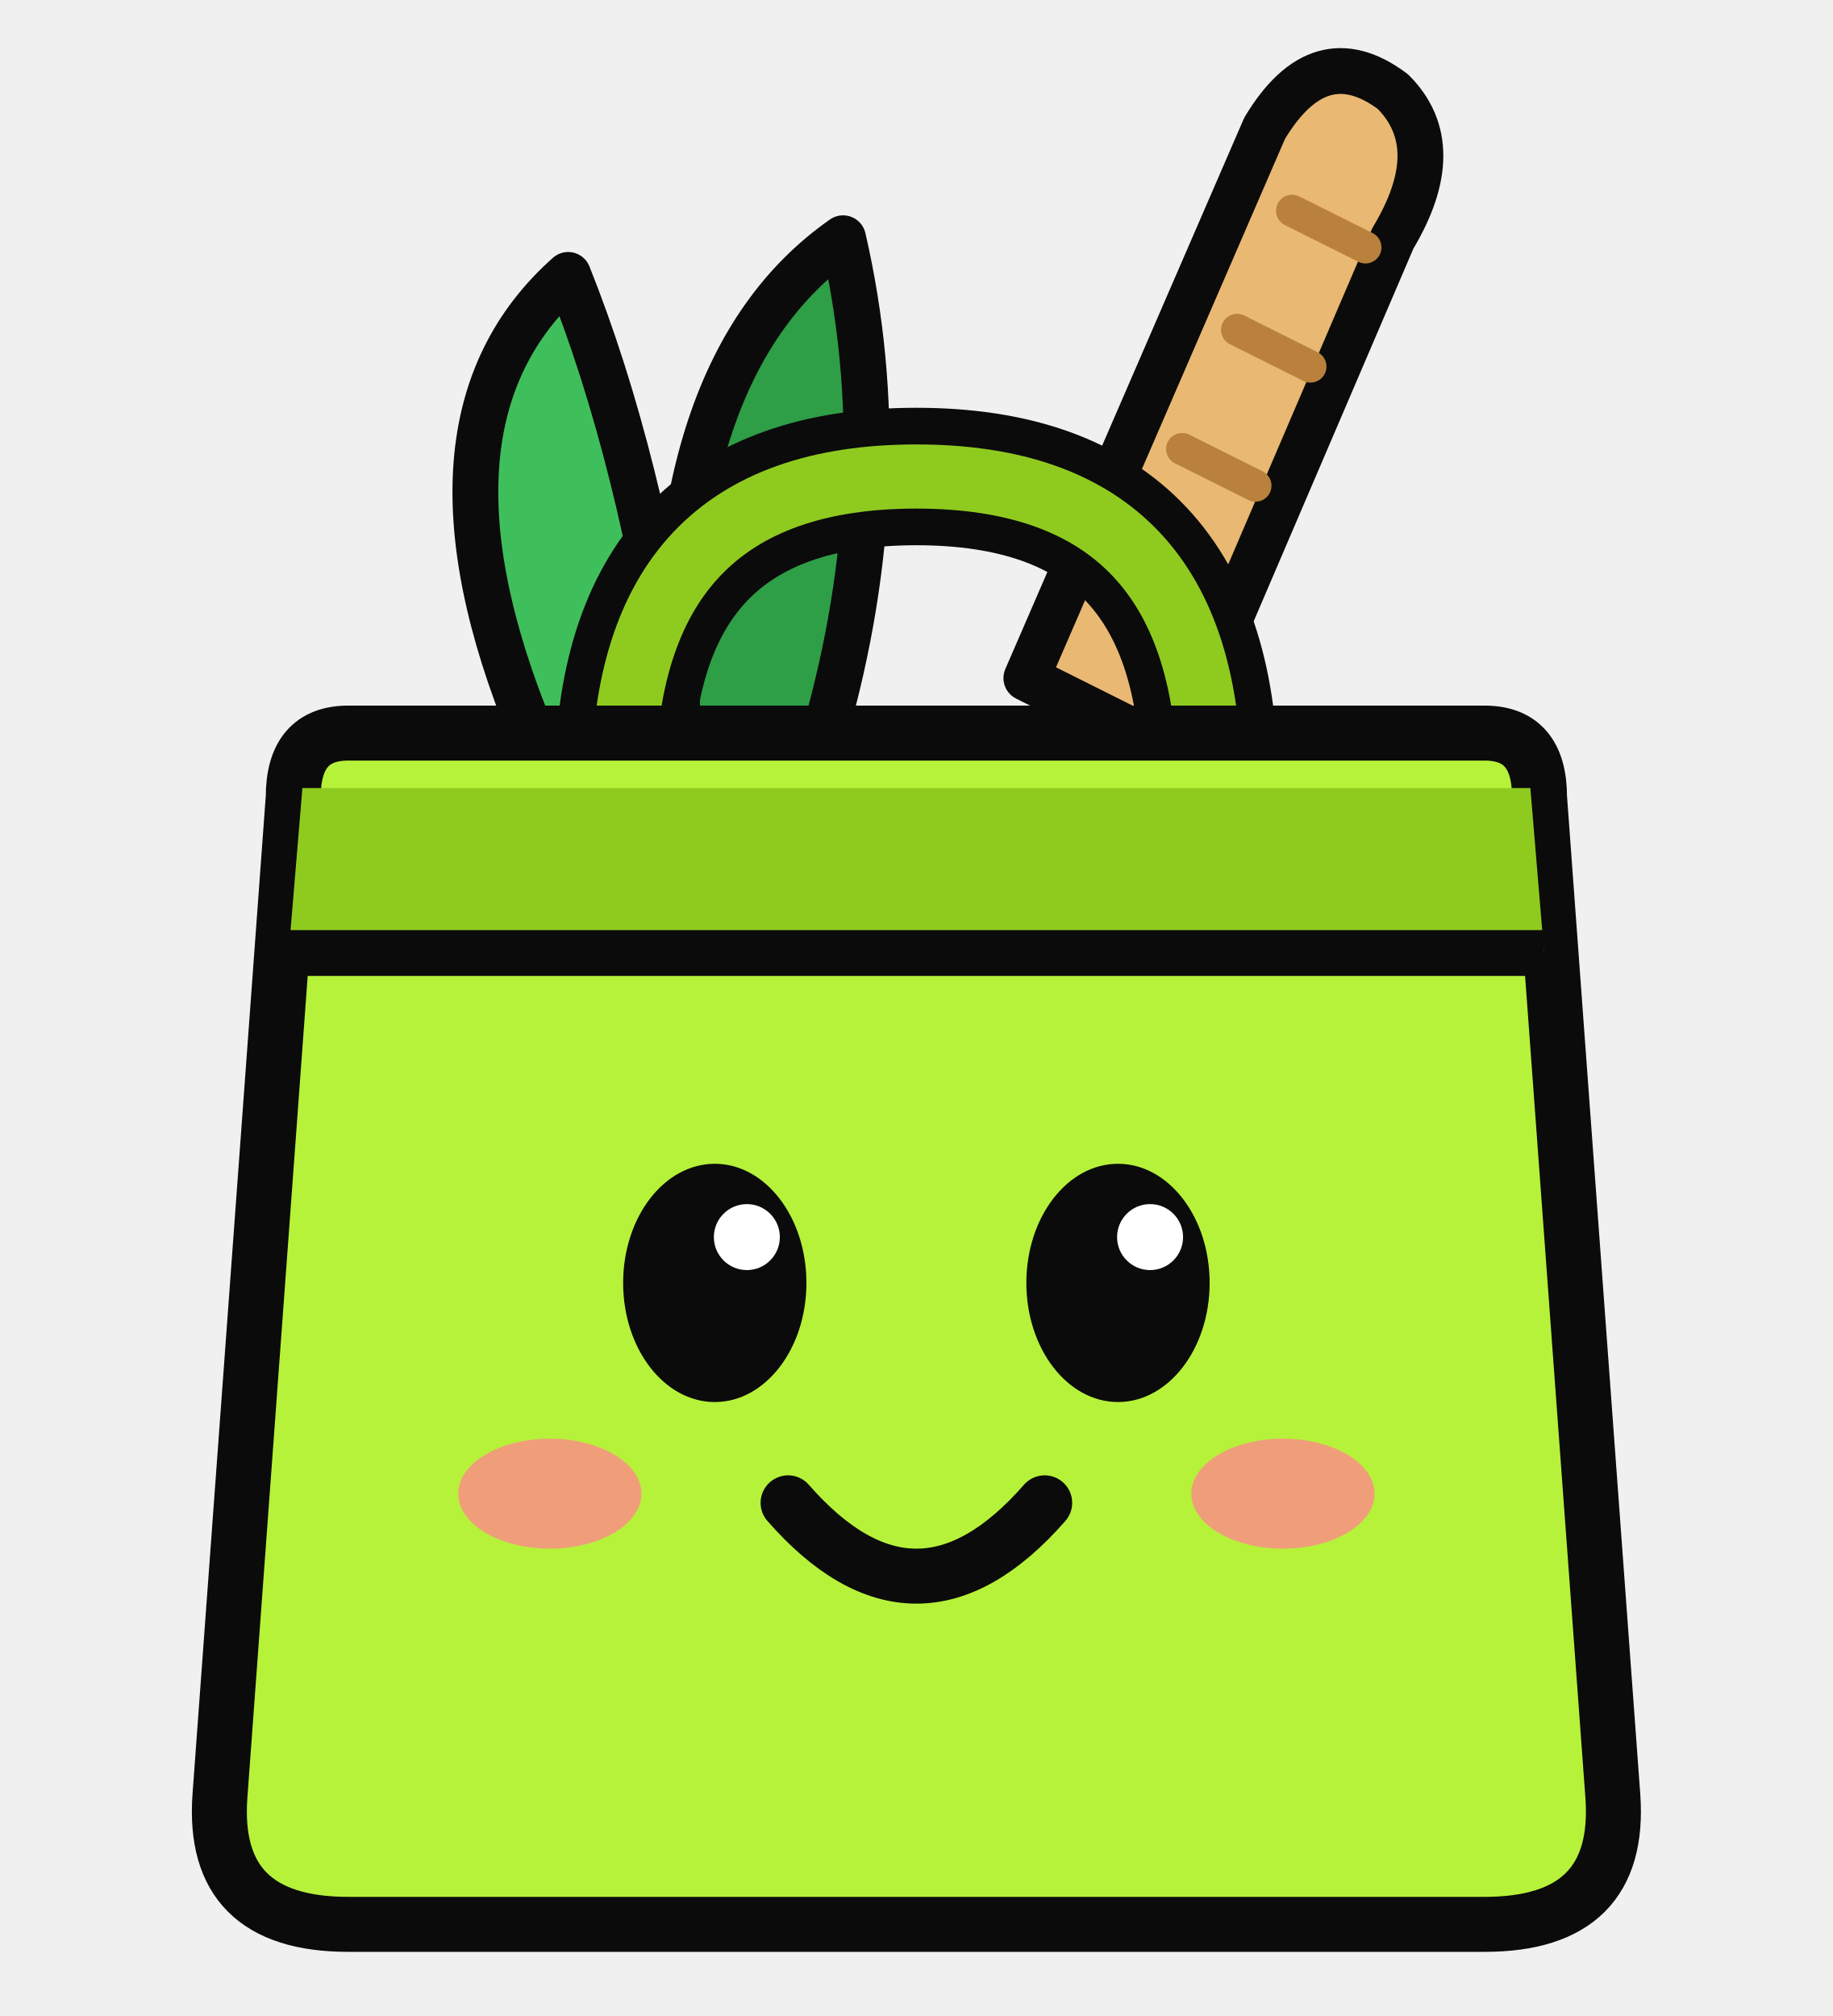
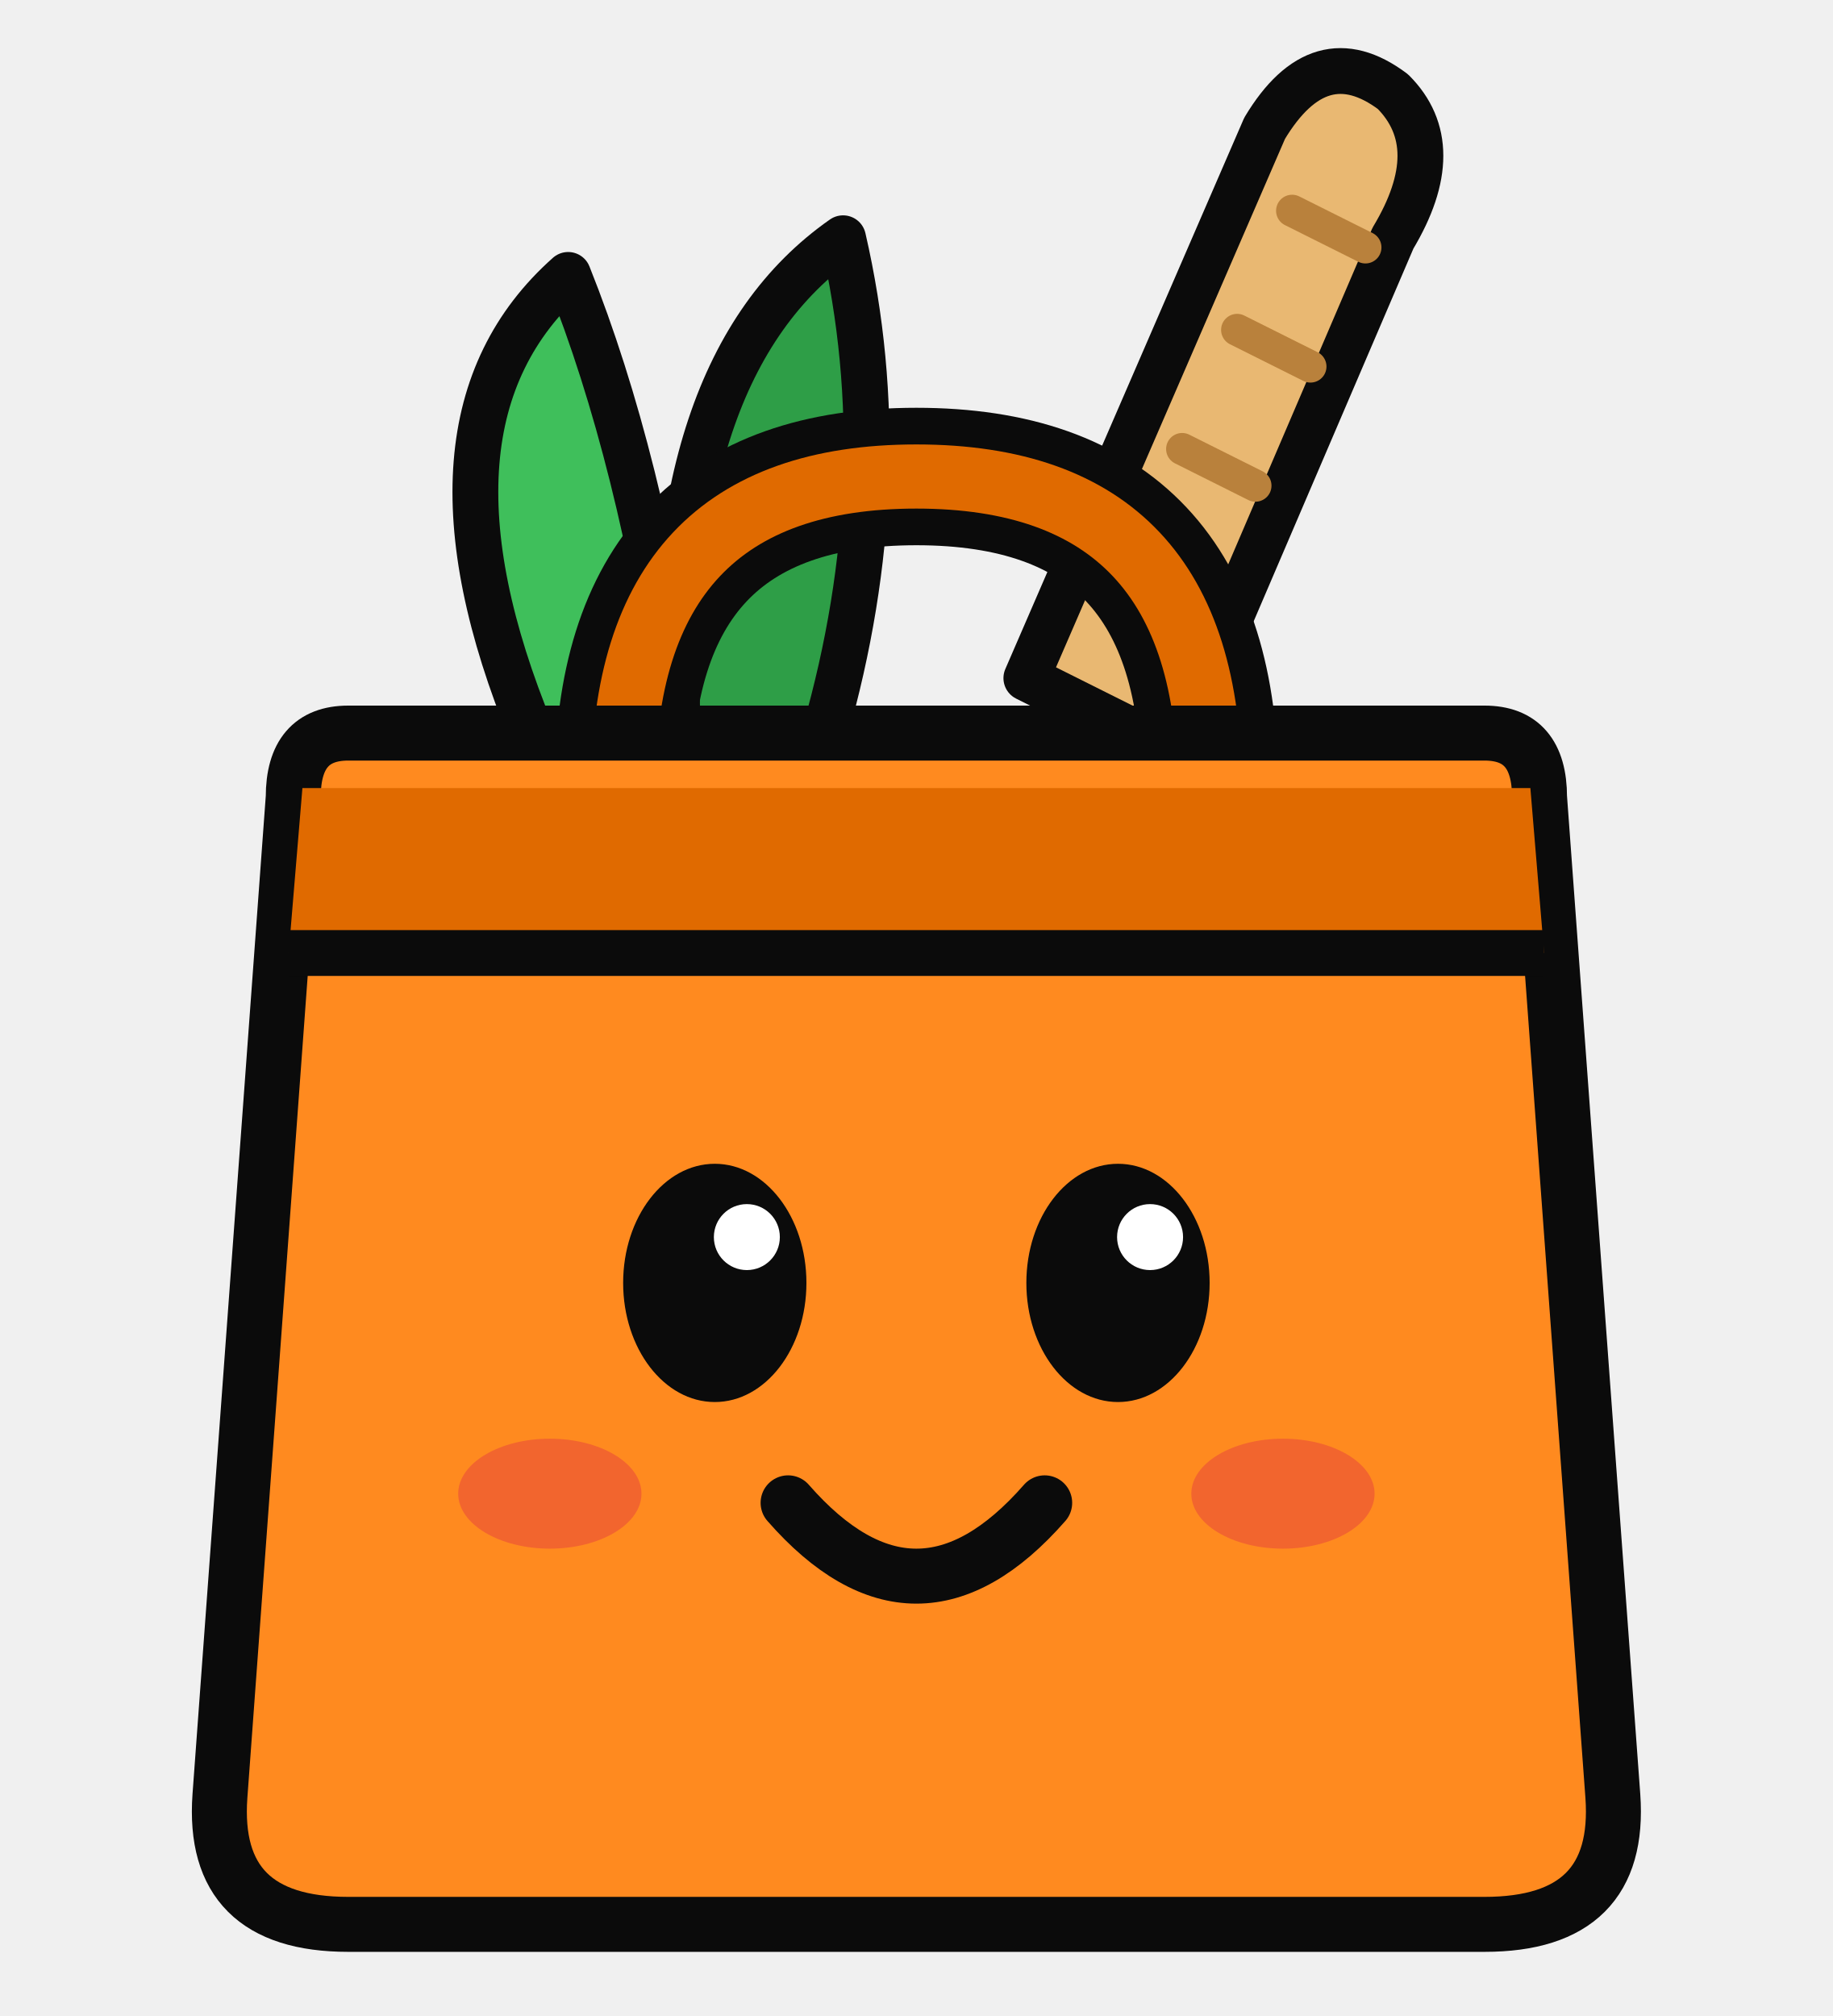
<svg xmlns="http://www.w3.org/2000/svg" viewBox="0 0 200 220">
  <g stroke="#0B0B0B" stroke-width="5" stroke-linejoin="round" stroke-linecap="round">
    <path d="M112 74 L138 14 Q144 4 152 10 Q158 16 152 26 L128 82 Z" fill="#E9B872" />
    <path d="M141 23 l8 4 M135 36 l8 4 M129 49 l8 4" fill="none" stroke="#B9813C" stroke-width="3.5" />
    <path d="M58 80 Q44 46 62 30 Q70 50 74 78 Z" fill="#3FBF5B" />
    <path d="M74 80 Q72 40 92 26 Q98 52 90 80 Z" fill="#2E9E47" />
  </g>
  <path d="M68 86 Q68 52 100 52 Q132 52 132 86" fill="none" stroke="#0B0B0B" stroke-width="15" stroke-linecap="round" />
-   <path d="M68 86 Q68 52 100 52 Q132 52 132 86" fill="none" stroke="#8FCB1F" stroke-width="7" stroke-linecap="round" />
-   <path d="M38 80 H162 Q168 80 168 87 L176 196 Q177 210 162 210 H38 Q23 210 24 196 L32 87 Q32 80 38 80 Z" fill="#B6F23A" stroke="#0B0B0B" stroke-width="6" stroke-linejoin="round" />
-   <path d="M33 86 H167 L168.5 104 H31.5 Z" fill="#8FCB1F" />
+   <path d="M68 86 Q68 52 100 52 Q132 52 132 86" fill="none" stroke="#E06A00" stroke-width="7" stroke-linecap="round" />
+   <path d="M38 80 H162 Q168 80 168 87 L176 196 Q177 210 162 210 H38 Q23 210 24 196 L32 87 Q32 80 38 80 Z" fill="#FF8A1F" stroke="#0B0B0B" stroke-width="6" stroke-linejoin="round" />
+   <path d="M33 86 H167 L168.5 104 H31.5 Z" fill="#E06A00" />
  <path d="M31.5 104 H168.5" stroke="#0B0B0B" stroke-width="5" />
  <ellipse cx="78" cy="140" rx="10" ry="13" fill="#0B0B0B" />
  <ellipse cx="122" cy="140" rx="10" ry="13" fill="#0B0B0B" />
  <circle cx="81.5" cy="135" r="3.6" fill="#fff" />
  <circle cx="125.5" cy="135" r="3.6" fill="#fff" />
-   <ellipse cx="60" cy="163" rx="10" ry="6" fill="#FF8A8A" opacity=".8" />
-   <ellipse cx="140" cy="163" rx="10" ry="6" fill="#FF8A8A" opacity=".8" />
+   <ellipse cx="60" cy="163" rx="10" ry="6" fill="#E8473A" opacity=".55" />
+   <ellipse cx="140" cy="163" rx="10" ry="6" fill="#E8473A" opacity=".55" />
  <path d="M86 164 Q100 180 114 164" fill="none" stroke="#0B0B0B" stroke-width="6" stroke-linecap="round" />
</svg>
